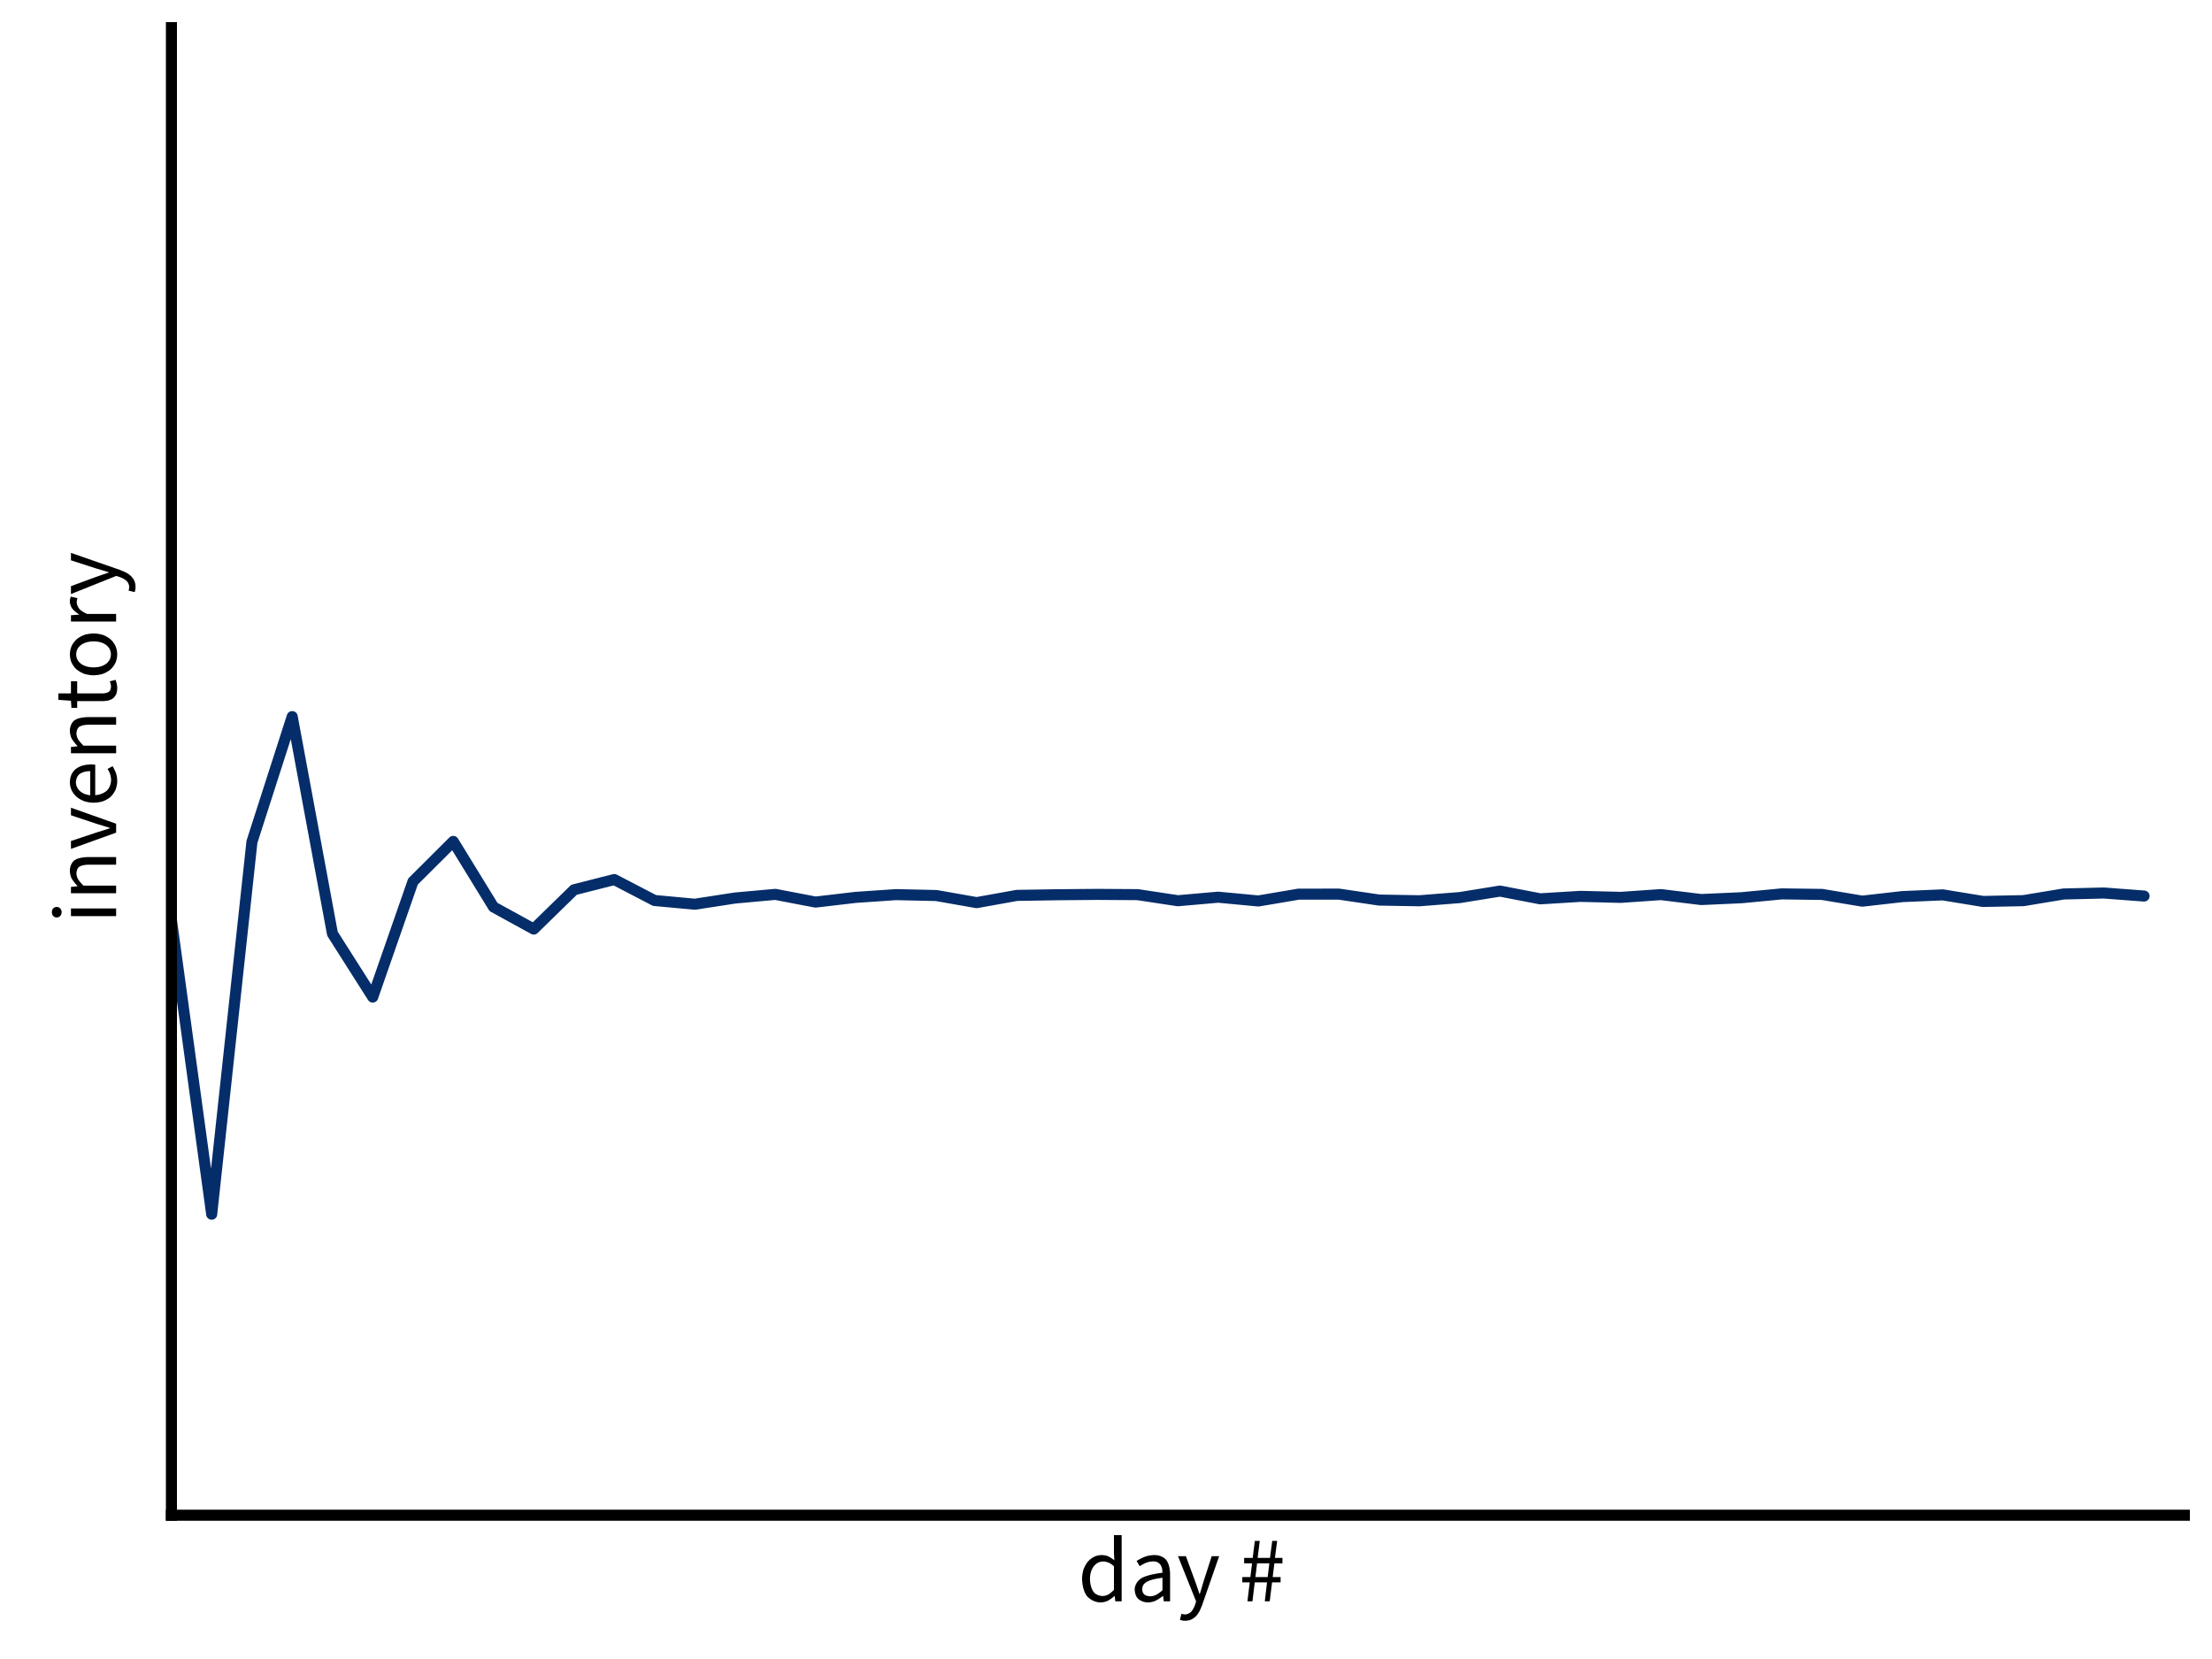
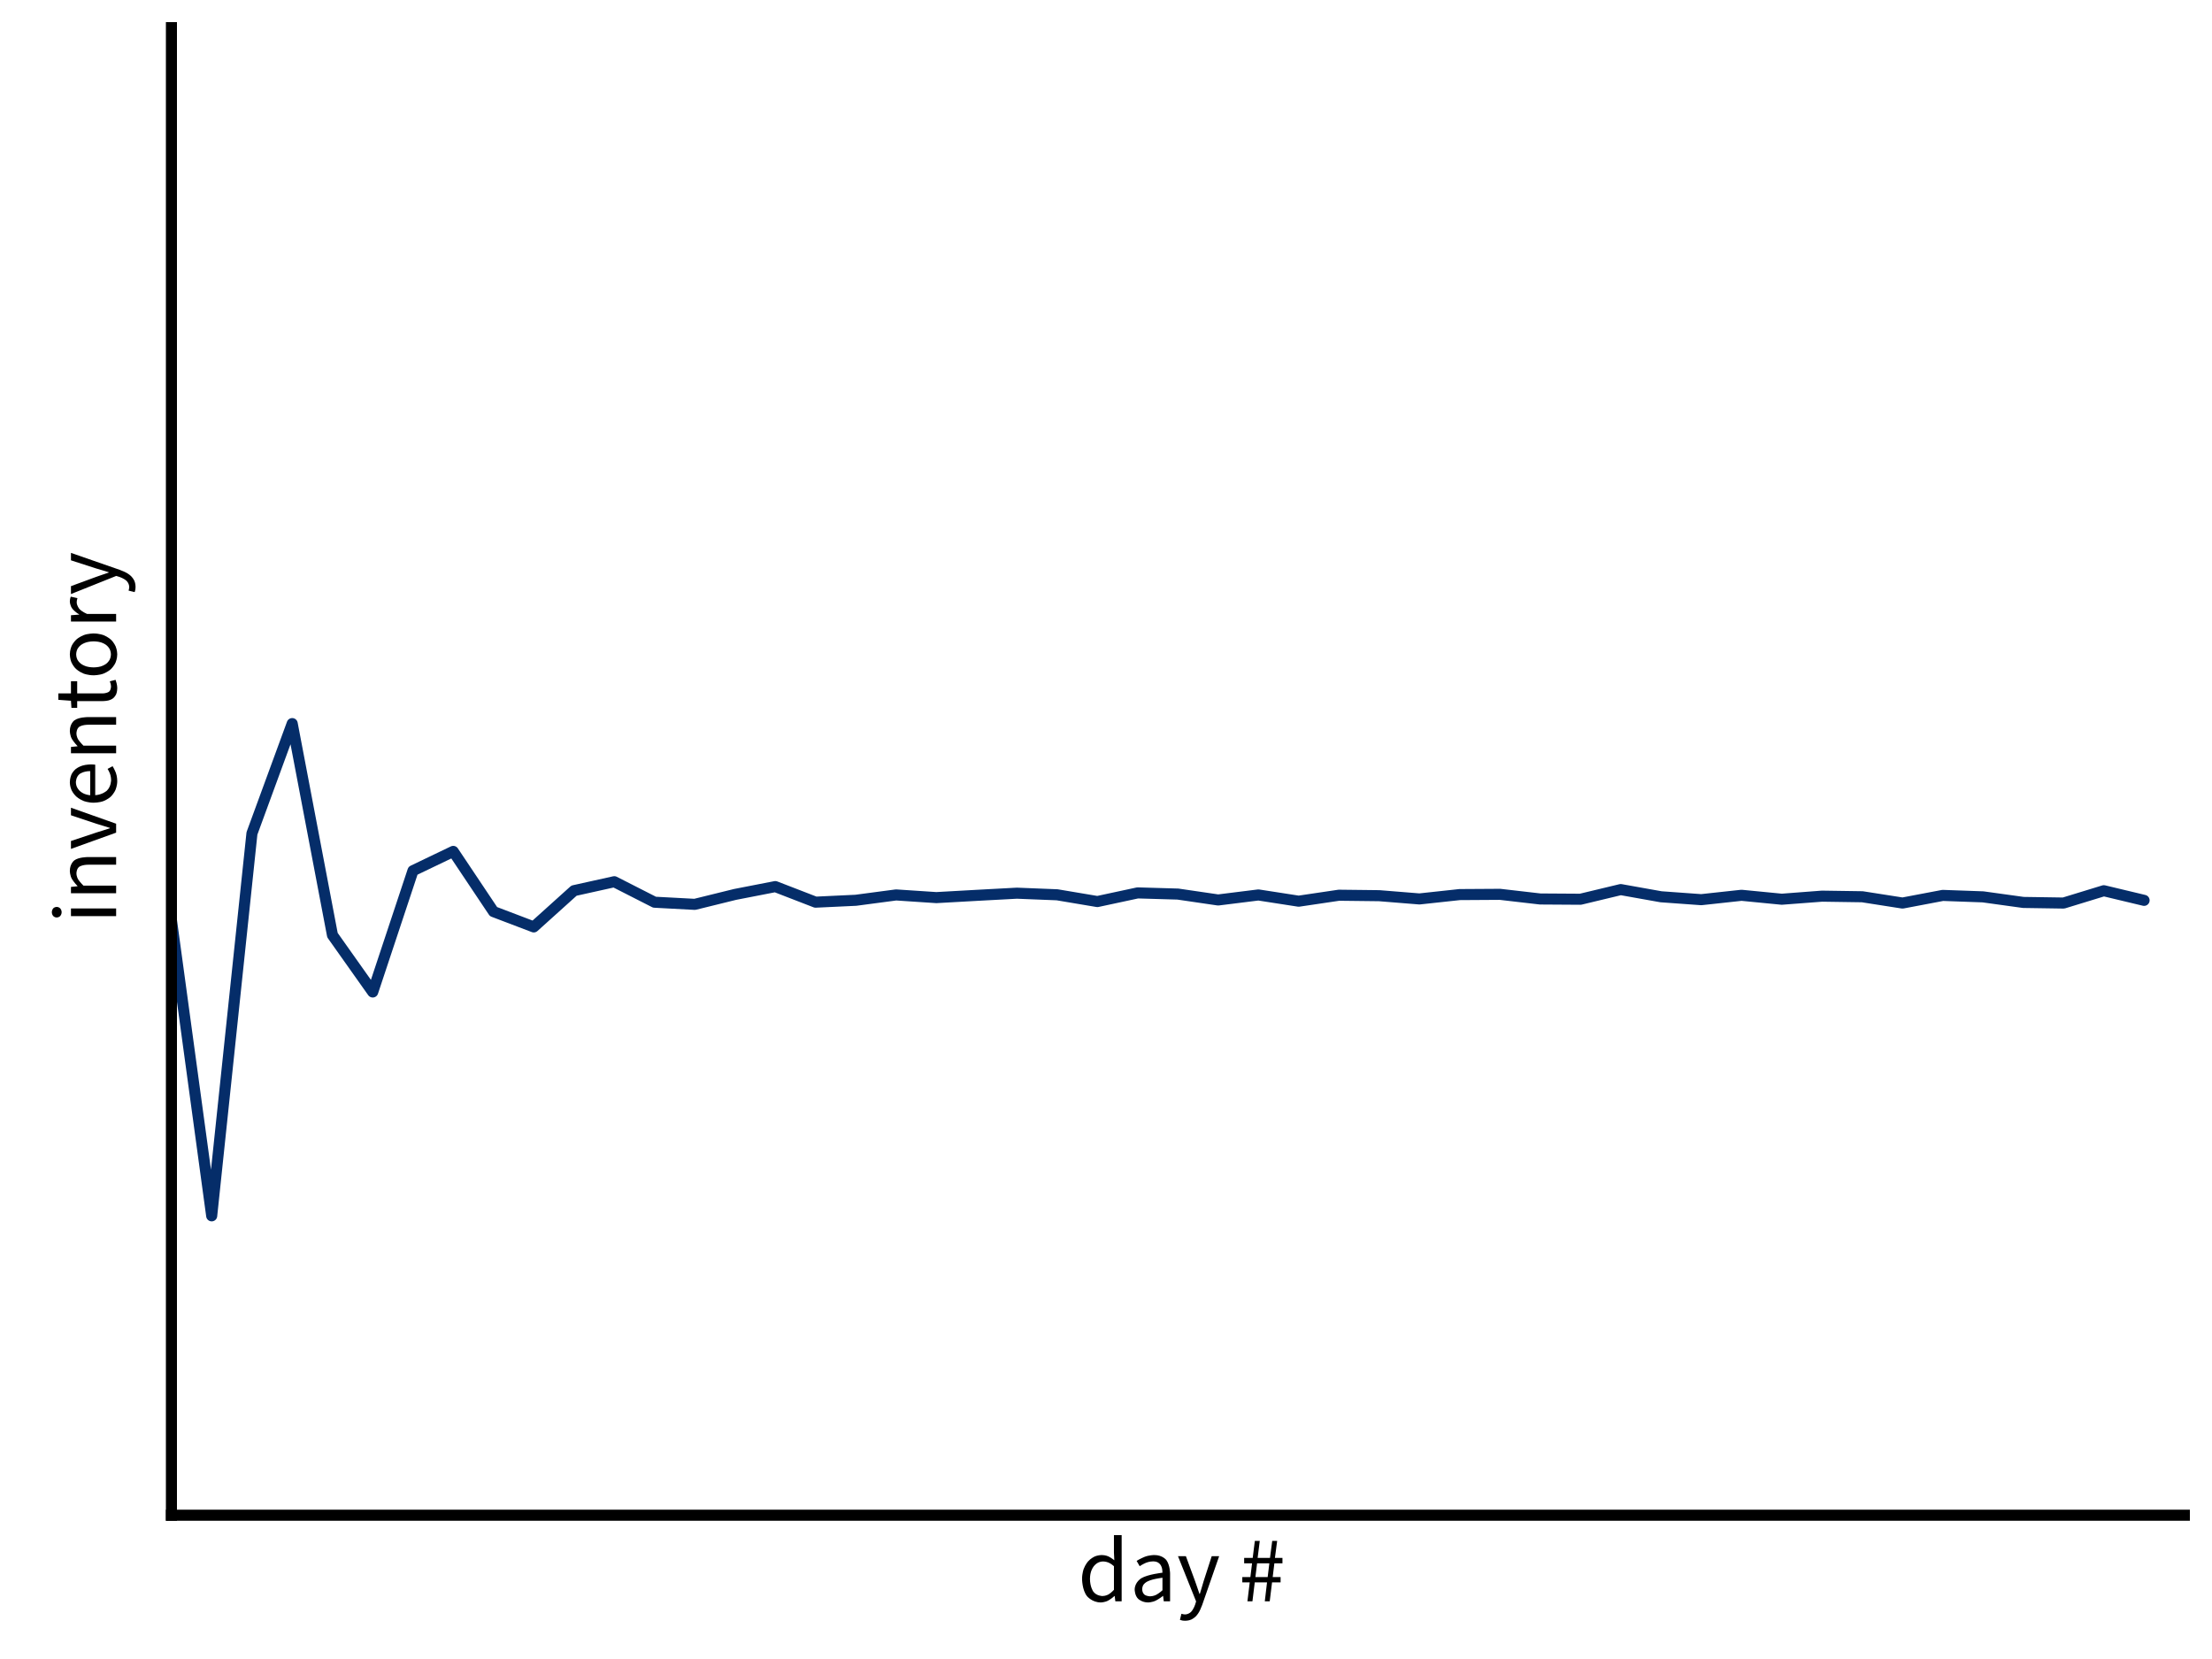
<svg xmlns="http://www.w3.org/2000/svg" height="600" stroke-opacity="1" viewBox="0.0 0.0 800.0 600.0" font-size="1" width="800" stroke="rgb(0,0,0)" version="1.1">
  <defs />
  <g stroke-linejoin="bevel" stroke-opacity="0.0" fill-opacity="0.0" stroke="rgb(0,0,0)" stroke-width="0.0" fill="rgb(0,0,0)" stroke-linecap="butt" stroke-miterlimit="10.0">
    <path d="M 0,0 v 600 h 800 v -600 Z" />
  </g>
  <g stroke-linejoin="round" stroke-opacity="1.0" fill-opacity="0.0" stroke="rgb(5,45,105)" stroke-width="4" fill="rgb(0,0,0)" stroke-linecap="round" stroke-miterlimit="10.0">
    <defs>
      <clipPath id="myClip1">
        <path d="M 62,10 v 538 h 728 v -538 Z" />
      </clipPath>
    </defs>
    <g clip-path="url(#myClip1)">
-       <path d="M 62,332.8 l 14.56,106.334 l 14.56,-134.676 l 14.56,-45.285 l 14.56,78.516 l 14.56,22.915 l 14.56,-41.781 l 14.56,-14.515 l 14.56,23.708 l 14.56,7.995 l 14.56,-14.21 l 14.56,-3.701 l 14.56,7.575 l 14.56,1.349 l 14.56,-2.242 l 14.56,-1.32 l 14.56,2.787 l 14.56,-1.704 l 14.56,-0.994 l 14.56,0.33 l 14.56,2.568 l 14.56,-2.615 l 14.56,-0.24 l 14.56,-0.126 l 14.56,0.093 l 14.56,2.199 l 14.56,-1.277 l 14.56,1.363 l 14.56,-2.464 l 14.56,-0.011 l 14.56,2.152 l 14.56,0.251 l 14.56,-1.148 l 14.56,-2.353 l 14.56,2.798 l 14.56,-0.889 l 14.56,0.366 l 14.56,-1.004 l 14.56,1.786 l 14.56,-0.656 l 14.56,-1.388 l 14.56,0.194 l 14.56,2.435 l 14.56,-1.653 l 14.56,-0.621 l 14.56,2.381 l 14.56,-0.29 l 14.56,-2.407 l 14.56,-0.355 l 14.56,1.094 " />
+       <path d="M 62,332.8 l 14.56,106.922 l 14.56,-138.316 l 14.56,-39.708 l 14.56,76.504 l 14.56,20.562 l 14.56,-43.861 l 14.56,-6.983 l 14.56,21.771 l 14.56,5.541 l 14.56,-13.12 l 14.56,-3.228 l 14.56,7.414 l 14.56,0.775 l 14.56,-3.59 l 14.56,-2.833 l 14.56,5.631 l 14.56,-0.685 l 14.56,-1.93 l 14.56,0.965 l 14.56,-0.814 l 14.56,-0.785 l 14.56,0.581 l 14.56,2.446 l 14.56,-3.128 l 14.56,0.423 l 14.56,2.134 l 14.56,-1.815 l 14.56,2.256 l 14.56,-2.159 l 14.56,0.169 l 14.56,1.173 l 14.56,-1.575 l 14.56,-0.09 l 14.56,1.682 l 14.56,0.093 l 14.56,-3.493 l 14.56,2.597 l 14.56,1.051 l 14.56,-1.582 l 14.56,1.42 l 14.56,-1.108 l 14.56,0.215 l 14.56,2.277 l 14.56,-2.762 l 14.56,0.524 l 14.56,2.016 l 14.56,0.222 l 14.56,-4.458 l 14.56,3.483 " />
    </g>
  </g>
  <g stroke-linejoin="bevel" stroke-opacity="0.0" fill-opacity="1.0" stroke="rgb(0,0,0)" stroke-width="0.0" fill="rgb(0,0,0)" stroke-linecap="butt" stroke-miterlimit="10.0">
    <path d="M 42,334.076 ZM 22.302,329.908 c 0,0.807 -0.504,1.361 -0.504 1.361c -0.504,0.555 -1.277,0.555 -1.277 0.555c -0.807,0 -1.294,-0.555 -1.294 -0.555c -0.487,-0.555 -0.487,-1.361 -0.487 -1.361c -0,-0.807 0.487,-1.361 0.487 -1.361c 0.487,-0.555 1.294,-0.555 1.294 -0.555c 0.773,-0 1.277,0.555 1.277 0.555c 0.504,0.555 0.504,1.361 0.504 1.361ZM 22.302,329.908 ZM 25.664,331.319 l -0,-2.756 l 16.336,-0 l 0,2.756 l -16.336,0 ZM 42,325.807 ZM 25.664,323.05 l -0,-2.286 l 2.353,-0.235 l -0,-0.101 c -1.177,-1.177 -1.966,-2.471 -1.966 -2.471c -0.79,-1.294 -0.79,-3.008 -0.79 -3.008c -0,-2.588 1.613,-3.781 1.613 -3.781c 1.613,-1.193 4.773,-1.193 4.773 -1.193l 10.353,-0 l 0,2.756 l -9.983,0 c -2.319,0 -3.345,0.74 -3.345 0.74c -1.025,0.74 -1.025,2.353 -1.025 2.353c 0,1.277 0.639,2.252 0.639 2.252c 0.639,0.975 1.882,2.219 1.882 2.219l 11.832,-0 l 0,2.756 l -16.336,0 ZM 42,307.42 ZM 25.664,307.017 l -0,-2.857 l 9.277,-3.092 c 1.21,-0.37 2.42,-0.756 2.42 -0.756c 1.21,-0.387 2.387,-0.756 2.387 -0.756l -0,-0.135 c -1.177,-0.37 -2.387,-0.74 -2.387 -0.74l -2.42,-0.74 l -9.277,-3.092 l -0,-2.723 l 16.336,5.782 l 0,3.227 ZM 42,291.857 ZM 33.865,290.311 c -2.017,0 -3.613,-0.622 -3.613 -0.622c -1.597,-0.622 -2.706,-1.647 -2.706 -1.647c -1.109,-1.025 -1.698,-2.336 -1.698 -2.336c -0.588,-1.311 -0.588,-2.723 -0.588 -2.723c -0,-1.546 0.538,-2.773 0.538 -2.773c 0.538,-1.227 1.546,-2.05 1.546 -2.05c 1.008,-0.824 2.42,-1.26 2.42 -1.26c 1.412,-0.437 3.16,-0.437 3.16 -0.437c 0.908,-0 1.513,0.101 1.513 0.101l 0,11.025 c 2.655,-0.168 4.202,-1.63 4.202 -1.63c 1.546,-1.462 1.546,-3.815 1.546 -3.815c -0,-1.177 -0.353,-2.168 -0.353 -2.168c -0.353,-0.992 -0.924,-1.899 -0.924 -1.899l 1.815,-0.975 c 0.672,1.076 1.177,2.387 1.177 2.387c 0.504,1.311 0.504,2.992 0.504 2.992c 0,1.647 -0.588,3.076 -0.588 3.076c -0.588,1.429 -1.681,2.487 -1.681 2.487c -1.092,1.059 -2.672,1.664 -2.672 1.664c -1.58,0.605 -3.597,0.605 -3.597 0.605ZM 33.865,290.311 ZM 32.622,278.882 c -2.521,0 -3.849,1.059 -3.849 1.059c -1.328,1.059 -1.328,2.975 -1.328 2.975c 0,0.874 0.353,1.664 0.353 1.664c 0.353,0.79 1.008,1.429 1.008 1.429c 0.655,0.639 1.613,1.059 1.613 1.059c 0.958,0.42 2.202,0.555 2.202 0.555l -0,-8.739 ZM 42,275.185 ZM 25.664,272.429 l -0,-2.286 l 2.353,-0.235 l -0,-0.101 c -1.177,-1.177 -1.966,-2.471 -1.966 -2.471c -0.79,-1.294 -0.79,-3.008 -0.79 -3.008c -0,-2.588 1.613,-3.781 1.613 -3.781c 1.613,-1.193 4.773,-1.193 4.773 -1.193l 10.353,-0 l 0,2.756 l -9.983,0 c -2.319,0 -3.345,0.74 -3.345 0.74c -1.025,0.74 -1.025,2.353 -1.025 2.353c 0,1.277 0.639,2.252 0.639 2.252c 0.639,0.975 1.882,2.219 1.882 2.219l 11.832,-0 l 0,2.756 l -16.336,0 ZM 42,256.798 ZM 27.916,253.571 l 0,2.42 l -2.084,0 l -0.168,-2.555 l -4.571,-0.336 l -0,-2.319 l 4.571,-0 l -0,-4.403 l 2.252,-0 l 0,4.403 l 9.076,-0 c 1.513,-0 2.336,-0.555 2.336 -0.555c 0.824,-0.555 0.824,-1.966 0.824 -1.966c -0,-0.437 -0.135,-0.941 -0.135 -0.941c -0.135,-0.504 -0.302,-0.908 -0.302 -0.908l 2.084,-0.538 c 0.235,0.672 0.42,1.462 0.42 1.462c 0.185,0.79 0.185,1.563 0.185 1.563c 0,1.311 -0.403,2.202 -0.403 2.202c -0.403,0.891 -1.109,1.445 -1.109 1.445c -0.706,0.555 -1.714,0.79 -1.714 0.79c -1.008,0.235 -2.219,0.235 -2.219 0.235l -9.042,0 ZM 42,245.773 ZM 33.865,244.227 c -2.05,0 -3.647,-0.622 -3.647 -0.622c -1.597,-0.622 -2.706,-1.664 -2.706 -1.664c -1.109,-1.042 -1.681,-2.403 -1.681 -2.403c -0.571,-1.361 -0.571,-2.874 -0.571 -2.874c -0,-1.513 0.571,-2.874 0.571 -2.874c 0.571,-1.361 1.681,-2.403 1.681 -2.403c 1.109,-1.042 2.706,-1.664 2.706 -1.664c 1.597,-0.622 3.647,-0.622 3.647 -0.622c 2.017,-0 3.613,0.622 3.613 0.622c 1.597,0.622 2.689,1.664 2.689 1.664c 1.092,1.042 1.664,2.403 1.664 2.403c 0.571,1.361 0.571,2.874 0.571 2.874c 0,1.513 -0.571,2.874 -0.571 2.874c -0.571,1.361 -1.664,2.403 -1.664 2.403c -1.092,1.042 -2.689,1.664 -2.689 1.664c -1.597,0.622 -3.613,0.622 -3.613 0.622ZM 33.865,244.227 ZM 33.865,241.37 c 1.412,-0 2.555,-0.336 2.555 -0.336c 1.143,-0.336 1.966,-0.958 1.966 -0.958c 0.824,-0.622 1.277,-1.496 1.277 -1.496c 0.454,-0.874 0.454,-1.916 0.454 -1.916c -0,-1.042 -0.454,-1.916 -0.454 -1.916c -0.454,-0.874 -1.277,-1.496 -1.277 -1.496c -0.824,-0.622 -1.966,-0.958 -1.966 -0.958c -1.143,-0.336 -2.555,-0.336 -2.555 -0.336c -1.412,0 -2.571,0.336 -2.571 0.336c -1.16,0.336 -2,0.958 -2 0.958c -0.84,0.622 -1.294,1.496 -1.294 1.496c -0.454,0.874 -0.454,1.916 -0.454 1.916c 0,1.042 0.454,1.916 0.454 1.916c 0.454,0.874 1.294,1.496 1.294 1.496c 0.84,0.622 2,0.958 2 0.958c 1.16,0.336 2.571,0.336 2.571 0.336ZM 42,227.555 ZM 25.664,224.798 l -0,-2.286 l 2.958,-0.235 l -0,-0.101 c -1.546,-0.84 -2.454,-2.034 -2.454 -2.034c -0.908,-1.193 -0.908,-2.605 -0.908 -2.605c -0,-0.975 0.336,-1.748 0.336 -1.748l 2.42,0.538 c -0.135,0.403 -0.202,0.74 -0.202 0.74c -0.067,0.336 -0.067,0.84 -0.067 0.84c 0,1.042 0.84,2.168 0.84 2.168c 0.84,1.126 2.924,1.966 2.924 1.966l 10.487,-0 l 0,2.756 l -16.336,0 ZM 42,215.252 ZM 46.504,213.605 l 0.151,-0.605 c 0,0 0.084,-0.639 0.084 -0.639c -0,-1.412 -0.992,-2.303 -0.992 -2.303c -0.992,-0.891 -2.504,-1.395 -2.504 -1.395l -1.21,-0.37 l -16.37,6.555 l -0,-2.857 l 9.042,-3.328 c 1.076,-0.37 2.269,-0.79 2.269 -0.79c 1.193,-0.42 2.336,-0.79 2.336 -0.79l -0,-0.135 c -1.109,-0.37 -2.319,-0.706 -2.319 -0.706c -1.21,-0.336 -2.286,-0.672 -2.286 -0.672l -9.042,-2.924 l -0,-2.689 l 17.681,6.151 c 1.21,0.437 2.252,0.975 2.252 0.975c 1.042,0.538 1.798,1.277 1.798 1.277c 0.756,0.74 1.193,1.681 1.193 1.681c 0.437,0.941 0.437,2.185 0.437 2.185c 0,0.571 -0.084,1.042 -0.084 1.042c -0.084,0.471 -0.252,0.874 -0.252 0.874l -2.185,-0.538 h 0 Z" />
  </g>
  <g stroke-linejoin="miter" stroke-opacity="1.0" fill-opacity="0.0" stroke="rgb(0,0,0)" stroke-width="4" fill="rgb(0,0,0)" stroke-linecap="square" stroke-miterlimit="10.0">
    <path d="M 62,548 v -538 " />
  </g>
  <g stroke-linejoin="miter" stroke-opacity="1.0" fill-opacity="0.0" stroke="rgb(0,0,0)" stroke-width="4" fill="rgb(0,0,0)" stroke-linecap="square" stroke-miterlimit="10.0">
    <path d="M 62,548 h 728 " />
  </g>
  <g stroke-linejoin="bevel" stroke-opacity="0.0" fill-opacity="1.0" stroke="rgb(0,0,0)" stroke-width="0.0" fill="rgb(0,0,0)" stroke-linecap="butt" stroke-miterlimit="10.0">
    <path d="M 389.765,579.143 ZM 391.344,571.008 c 0,-1.983 0.588,-3.58 0.588 -3.58c 0.588,-1.597 1.563,-2.706 1.563 -2.706c 0.975,-1.109 2.252,-1.714 2.252 -1.714c 1.277,-0.605 2.689,-0.605 2.689 -0.605c 1.412,0 2.454,0.504 2.454 0.504c 1.042,0.504 2.118,1.378 2.118 1.378l -0.135,-2.79 v -6.286 h 2.79 v 23.933 h -2.286 l -0.235,-1.916 h -0.101 c -0.975,0.941 -2.235,1.63 -2.235 1.63c -1.26,0.689 -2.706,0.689 -2.706 0.689c -3.092,-0 -4.924,-2.219 -4.924 -2.219c -1.832,-2.219 -1.832,-6.319 -1.832 -6.319ZM 391.344,571.008 ZM 394.202,570.975 c 0,2.958 1.177,4.605 1.177 4.605c 1.177,1.647 3.328,1.647 3.328 1.647c 1.143,0 2.151,-0.555 2.151 -0.555c 1.008,-0.555 2.017,-1.698 2.017 -1.698v -8.538 c -1.042,-0.941 -2,-1.328 -2 -1.328c -0.958,-0.387 -1.966,-0.387 -1.966 -0.387c -0.975,-0 -1.832,0.454 -1.832 0.454c -0.857,0.454 -1.496,1.277 -1.496 1.277c -0.639,0.824 -1.008,1.966 -1.008 1.966c -0.37,1.143 -0.37,2.555 -0.37 2.555ZM 408.42,579.143 ZM 410.37,574.908 c 0,-2.689 2.403,-4.118 2.403 -4.118c 2.403,-1.429 7.647,-2 7.647 -2c 0,-0.773 -0.151,-1.513 -0.151 -1.513c -0.151,-0.74 -0.538,-1.311 -0.538 -1.311c -0.387,-0.571 -1.025,-0.924 -1.025 -0.924c -0.639,-0.353 -1.647,-0.353 -1.647 -0.353c -1.445,-0 -2.672,0.538 -2.672 0.538c -1.227,0.538 -2.202,1.21 -2.202 1.21l -1.109,-1.916 c 1.143,-0.74 2.79,-1.429 2.79 -1.429c 1.647,-0.689 3.63,-0.689 3.63 -0.689c 2.992,0 4.336,1.832 4.336 1.832c 1.345,1.832 1.345,4.891 1.345 4.891v 10.017 h -2.286 l -0.235,-1.95 h -0.067 c -1.177,0.975 -2.538,1.664 -2.538 1.664c -1.361,0.689 -2.874,0.689 -2.874 0.689c -2.084,-0 -3.445,-1.21 -3.445 -1.21c -1.361,-1.21 -1.361,-3.429 -1.361 -3.429ZM 410.37,574.908 ZM 413.092,574.706 c 0,1.412 0.824,2.017 0.824 2.017c 0.824,0.605 2.034,0.605 2.034 0.605c 1.177,0 2.235,-0.555 2.235 -0.555c 1.059,-0.555 2.235,-1.63 2.235 -1.63v -4.538 c -2.05,0.269 -3.462,0.639 -3.462 0.639c -1.412,0.37 -2.269,0.874 -2.269 0.874c -0.857,0.504 -1.227,1.16 -1.227 1.16c -0.37,0.655 -0.37,1.429 -0.37 1.429ZM 425.63,579.143 ZM 427.277,583.647 l 0.605,0.151 c 0,0 0.639,0.084 0.639 0.084c 1.412,0 2.303,-0.992 2.303 -0.992c 0.891,-0.992 1.395,-2.504 1.395 -2.504l 0.37,-1.21 l -6.555,-16.37 h 2.857 l 3.328,9.042 c 0.37,1.076 0.79,2.269 0.79 2.269c 0.42,1.193 0.79,2.336 0.79 2.336h 0.135 c 0.37,-1.109 0.706,-2.319 0.706 -2.319c 0.336,-1.21 0.672,-2.286 0.672 -2.286l 2.924,-9.042 h 2.689 l -6.151,17.681 c -0.437,1.21 -0.975,2.252 -0.975 2.252c -0.538,1.042 -1.277,1.798 -1.277 1.798c -0.74,0.756 -1.681,1.193 -1.681 1.193c -0.941,0.437 -2.185,0.437 -2.185 0.437c -0.571,-0 -1.042,-0.084 -1.042 -0.084c -0.471,-0.084 -0.874,-0.252 -0.874 -0.252l 0.538,-2.185 h 0 ZM 448.118,579.143 ZM 451.983,572.286 h -2.689 v -1.916 h 2.924 l 0.605,-4.975 h -2.857 v -1.95 h 3.092 l 0.773,-6.151 h 1.782 l -0.773,6.151 h 4.471 l 0.807,-6.151 h 1.782 l -0.807,6.151 h 2.723 v 1.95 h -2.924 l -0.605,4.975 h 2.857 v 1.916 h -3.092 l -0.84,6.857 h -1.782 l 0.807,-6.857 h -4.437 l -0.84,6.857 h -1.815 ZM 451.983,572.286 ZM 458.471,570.37 l 0.605,-4.975 h -4.437 l -0.605,4.975 h 4.437 Z" />
  </g>
</svg>
